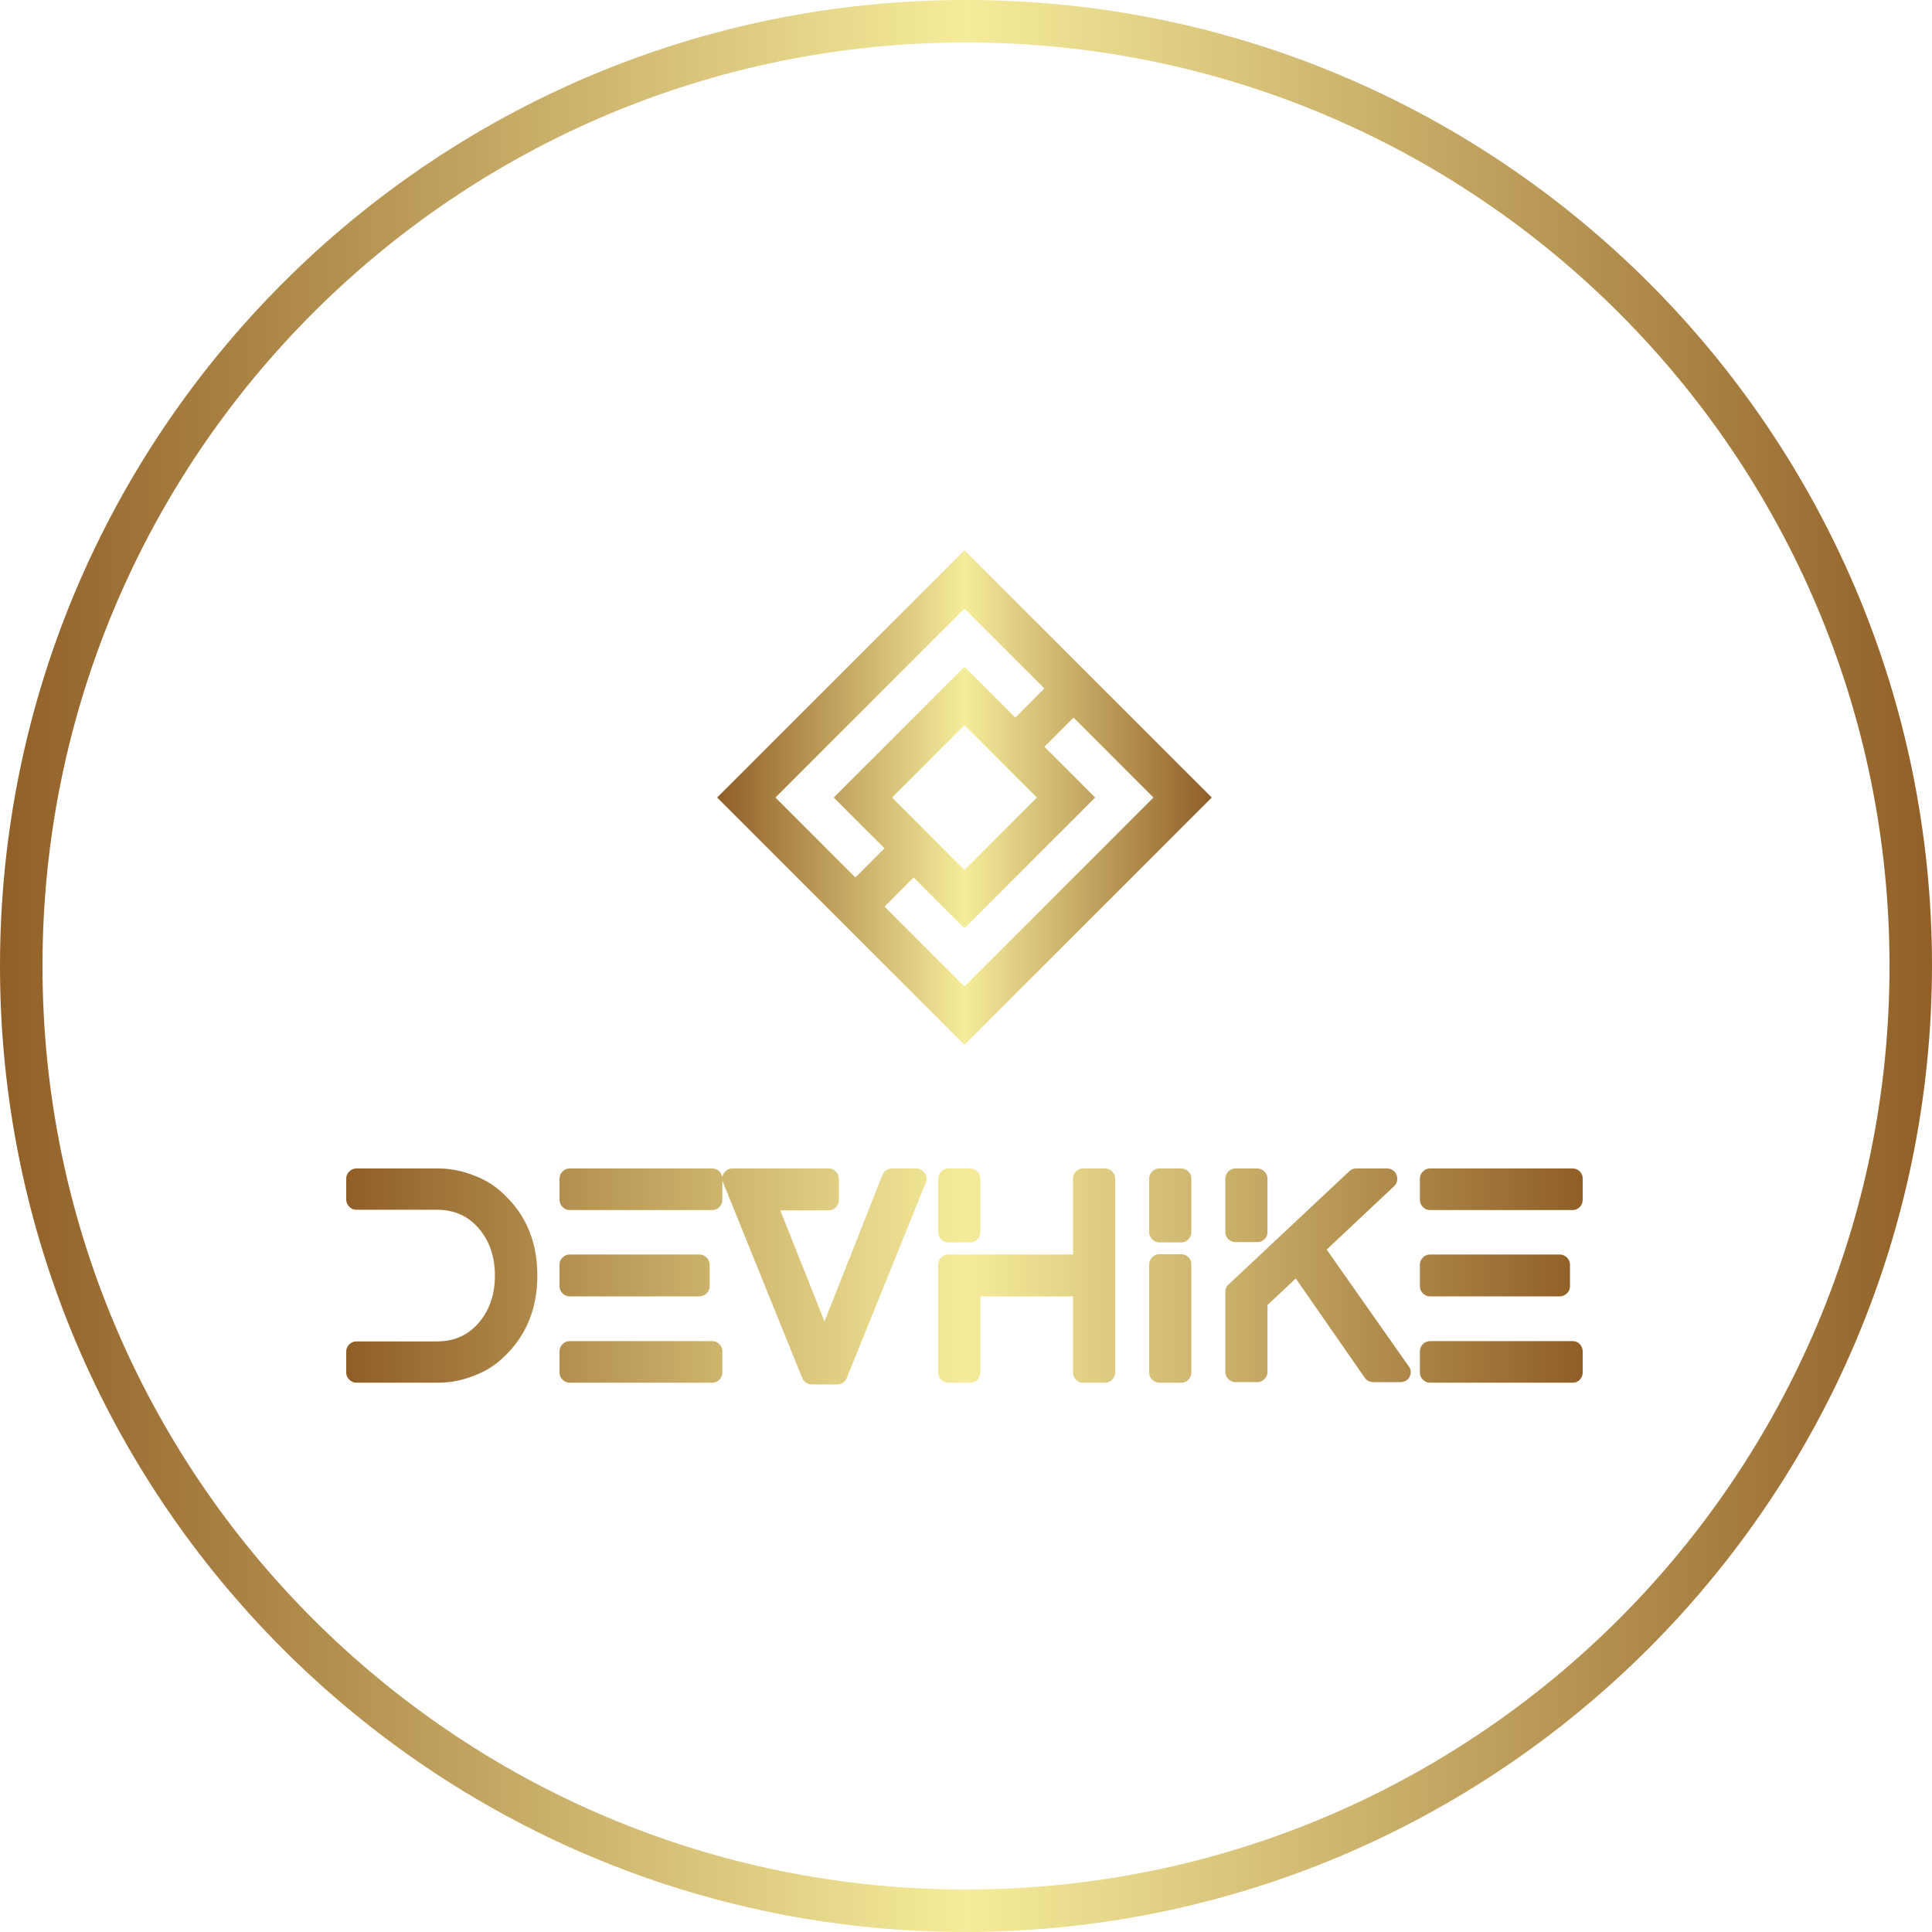
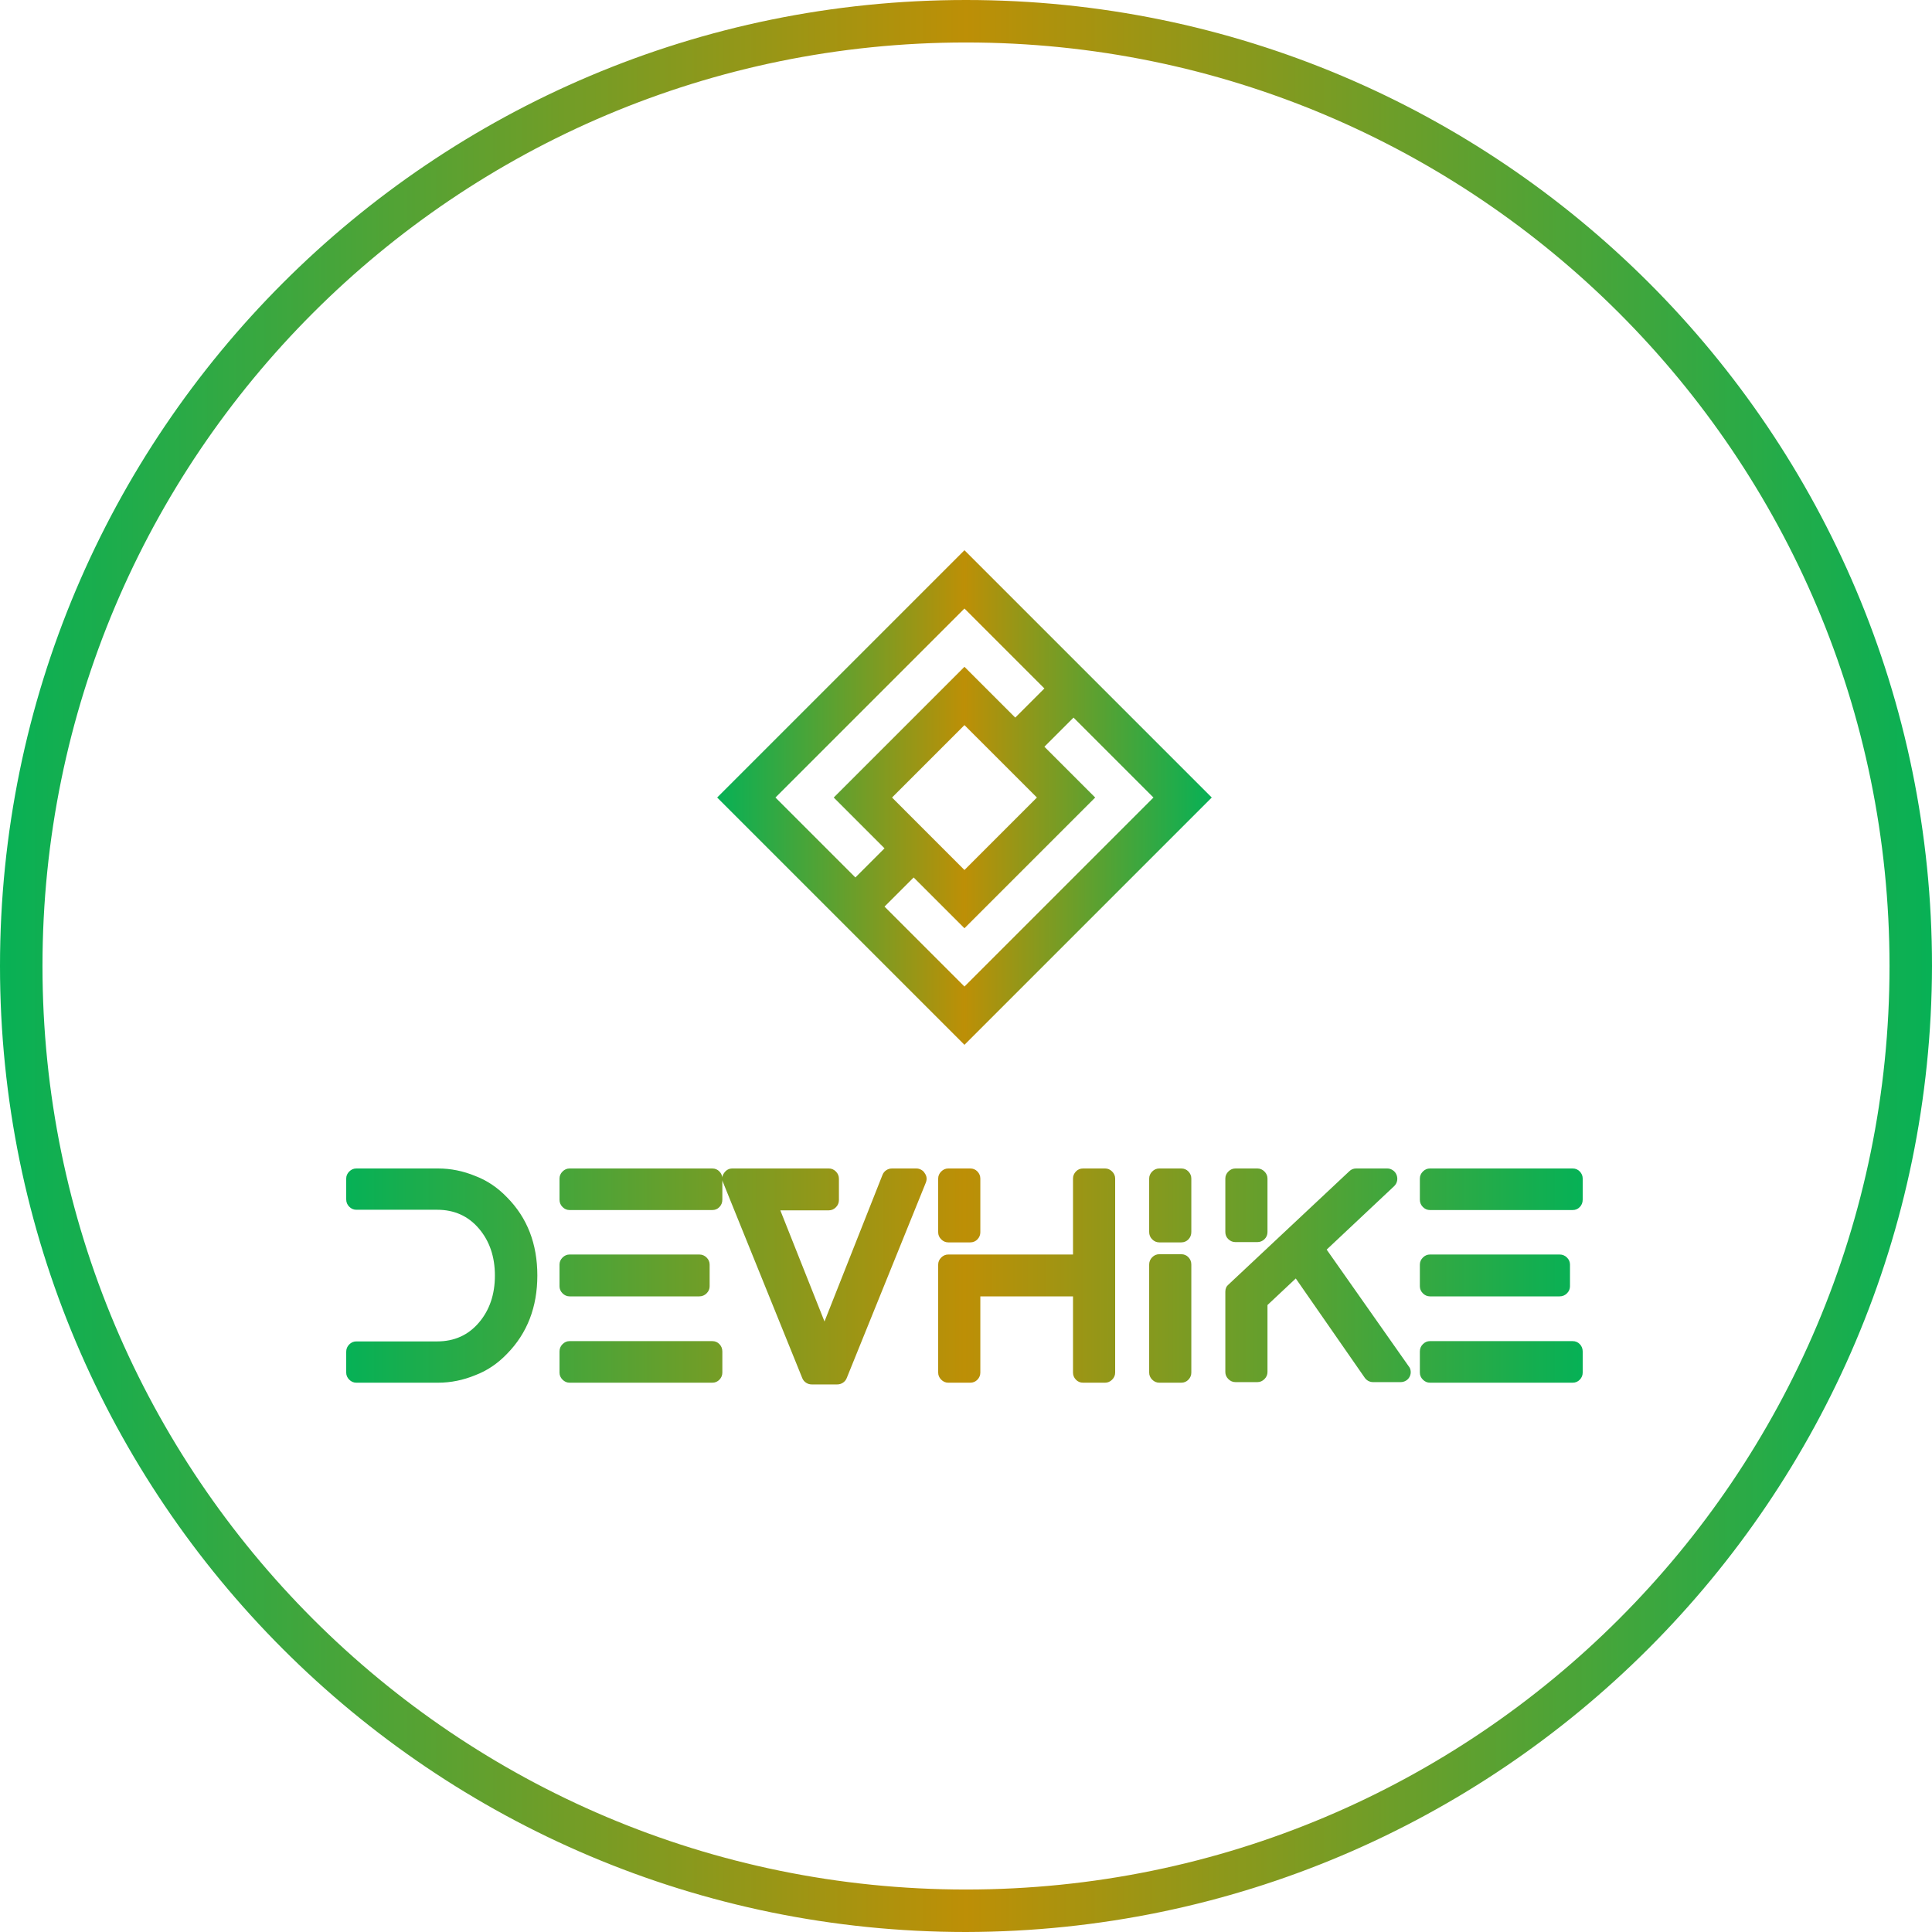
<svg xmlns="http://www.w3.org/2000/svg" width="304.916" height="304.916" viewBox="0 0 312.5 312.5" className="looka-1j8o68f">
  <defs id="SvgjsDefs2795">
    <linearGradient id="SvgjsLinearGradient2802">
-       <stop id="SvgjsStop2803" stop-color="#905e26" offset="0" />
-       <stop id="SvgjsStop2804" stop-color="#f5ec9b" offset="0.5" />
-       <stop id="SvgjsStop2805" stop-color="#905e26" offset="1" />
+       <stop id="SvgjsStop2803" stop-color="#06b156" offset="0" />
+       <stop id="SvgjsStop2804" stop-color="#bd8f06" offset="0.5" />
+       <stop id="SvgjsStop2805" stop-color="#06b156" offset="1" />
    </linearGradient>
    <linearGradient id="SvgjsLinearGradient2806">
-       <stop id="SvgjsStop2807" stop-color="#905e26" offset="0" />
-       <stop id="SvgjsStop2808" stop-color="#f5ec9b" offset="0.5" />
-       <stop id="SvgjsStop2809" stop-color="#905e26" offset="1" />
+       <stop id="SvgjsStop2807" stop-color="#06b156" offset="0" />
+       <stop id="SvgjsStop2808" stop-color="#bd8f06" offset="0.5" />
+       <stop id="SvgjsStop2809" stop-color="#06b156" offset="1" />
    </linearGradient>
    <linearGradient id="SvgjsLinearGradient2810">
-       <stop id="SvgjsStop2811" stop-color="#905e26" offset="0" />
-       <stop id="SvgjsStop2812" stop-color="#f5ec9b" offset="0.5" />
-       <stop id="SvgjsStop2813" stop-color="#905e26" offset="1" />
+       <stop id="SvgjsStop2811" stop-color="#06b156" offset="0" />
+       <stop id="SvgjsStop2812" stop-color="#bd8f06" offset="0.5" />
+       <stop id="SvgjsStop2813" stop-color="#06b156" offset="1" />
    </linearGradient>
  </defs>
  <g id="SvgjsG2796" transform="matrix(2.987572,0,0,2.987572,0.00001862645,0.00001862645)" fill="url(#SvgjsLinearGradient2802)">
    <path d="M52.3 104.6a52.3 52.3 0 1 1 52.3-52.3 52.4 52.4 0 0 1-52.3 52.3zm0-102.3a50 50 0 1 0 50 50 50 50 0 0 0-50-50z">
        </path>
  </g>
  <g id="SvgjsG2797" transform="matrix(1,0,0,1,106,79)" fill="url(#SvgjsLinearGradient2806)">
    <path d="M50,10L10,50l40,40l40-40L50,10z M19.427,50L50,19.427l12.93,12.93l-4.714,4.714L50,28.857L28.857,50l8.213,8.216  l-4.714,4.714L19.427,50z M61.719,50L50,61.722L38.284,50L50,38.284L61.719,50z M37.07,67.644l4.714-4.714L50,71.143L71.146,50  l-8.216-8.216l4.714-4.714L80.573,50L50,80.573L37.07,67.644z">
        </path>
  </g>
  <g id="SvgjsG2798" transform="matrix(1.167461,0,0,1.167461,52.21743,177.3254)" fill="url(#SvgjsLinearGradient2810)">
    <path d="M21.12 11.04 q2.44 0.92 4.4 2.96 q4.2 4.24 4.2 10.82 t-4.2 10.86 q-1.96 2.04 -4.4 2.96 q-2.52 1.04 -5.16 1.04 l-11.32 0 q-0.56 0 -0.98 -0.42 t-0.42 -0.98 l0 -2.88 q0 -0.6 0.42 -1.02 t0.98 -0.42 l11.2 0 q3.56 0 5.78 -2.6 t2.22 -6.52 t-2.22 -6.52 t-5.78 -2.6 l-11.2 0 q-0.56 0 -0.98 -0.42 t-0.42 -1.02 l0 -2.88 q0 -0.56 0.42 -0.98 t0.98 -0.42 l11.32 0 q2.64 0 5.16 1.04 z M53.952 33.92 q0.6 0 1 0.42 t0.4 1.02 l0 2.92 q0 0.56 -0.4 0.98 t-1 0.42 l-19.76 0 q-0.56 0 -0.98 -0.42 t-0.42 -0.98 l0 -2.92 q0 -0.6 0.42 -1.02 t0.98 -0.42 l19.76 0 z M34.192 27.72 q-0.56 0 -0.98 -0.42 t-0.42 -0.98 l0 -3 q0 -0.56 0.42 -0.98 t0.98 -0.42 l17.96 0 q0.6 0 1.02 0.42 t0.42 0.98 l0 3 q0 0.56 -0.42 0.98 t-1.02 0.42 l-17.96 0 z M53.952 10 q0.6 0 1 0.42 t0.4 0.98 l0 2.92 q0 0.6 -0.4 1.02 t-1 0.42 l-19.76 0 q-0.56 0 -0.98 -0.42 t-0.42 -1.02 l0 -2.92 q0 -0.56 0.42 -0.98 t0.98 -0.42 l19.76 0 z M83.384 10.64 q0.44 0.6 0.16 1.32 l-10.96 27.08 q-0.16 0.4 -0.52 0.64 t-0.8 0.24 l-3.52 0 q-0.44 0 -0.8 -0.24 t-0.52 -0.64 l-10.96 -27.08 q-0.32 -0.68 0.12 -1.32 t1.16 -0.64 l13.36 0 q0.56 0 0.98 0.42 t0.42 1.02 l0 2.92 q0 0.6 -0.42 1.02 t-0.98 0.42 l-6.72 0 l6.12 15.4 l8.04 -20.32 q0.16 -0.4 0.52 -0.64 t0.8 -0.24 l3.36 0 q0.36 0 0.68 0.18 t0.48 0.46 z M86.656 20.24 q-0.56 0 -0.98 -0.42 t-0.42 -0.98 l0 -7.44 q0 -0.56 0.42 -0.98 t0.98 -0.42 l3.04 0 q0.6 0 1 0.42 t0.4 0.98 l0 7.44 q0 0.56 -0.4 0.98 t-1 0.42 l-3.04 0 z M108.376 10 q0.56 0 0.98 0.42 t0.42 0.98 l0 26.88 q0 0.56 -0.42 0.98 t-0.98 0.42 l-3.04 0 q-0.6 0 -1 -0.42 t-0.4 -0.98 l0 -10.56 l-12.84 0 l0 10.56 q0 0.56 -0.4 0.98 t-1 0.42 l-3.04 0 q-0.56 0 -0.98 -0.42 t-0.42 -0.98 l0 -14.96 q0 -0.56 0.42 -0.98 t0.98 -0.42 l17.28 0 l0 -10.52 q0 -0.56 0.4 -0.98 t1 -0.42 l3.04 0 z M118.928 21.88 q0.6 0 1 0.42 t0.4 1.02 l0 14.96 q0 0.56 -0.4 0.98 t-1 0.42 l-3.04 0 q-0.56 0 -0.98 -0.42 t-0.42 -0.98 l0 -14.96 q0 -0.6 0.42 -1.02 t0.98 -0.42 l3.04 0 z M118.928 10 q0.6 0 1 0.42 t0.4 0.98 l0 7.4 q0 0.6 -0.4 1.02 t-1 0.42 l-3.04 0 q-0.56 0 -0.98 -0.42 t-0.42 -1.02 l0 -7.4 q0 -0.56 0.42 -0.98 t0.98 -0.42 l3.04 0 z M150.44 37.4 q0.24 0.28 0.28 0.68 t-0.14 0.76 t-0.52 0.56 t-0.74 0.2 l-3.8 0 q-0.36 0 -0.66 -0.16 t-0.5 -0.44 l-9.56 -13.76 l-3.92 3.68 l0 9.28 q0 0.56 -0.42 0.98 t-0.98 0.42 l-3.04 0 q-0.56 0 -0.98 -0.42 t-0.42 -0.98 l0 -11.12 q0 -0.64 0.44 -1 l16.72 -15.68 q0.4 -0.4 0.96 -0.4 l4.32 0 q0.4 0 0.76 0.24 t0.52 0.64 t0.08 0.82 t-0.4 0.74 l-9.36 8.8 z M126.44 20.2 q-0.56 0 -0.98 -0.4 t-0.42 -1 l0 -7.4 q0 -0.56 0.42 -0.98 t0.98 -0.42 l3.04 0 q0.56 0 0.98 0.42 t0.42 0.98 l0 7.4 q0 0.6 -0.42 1 t-0.98 0.4 l-3.04 0 z M173.152 33.92 q0.6 0 1 0.42 t0.4 1.02 l0 2.92 q0 0.56 -0.4 0.98 t-1 0.42 l-19.76 0 q-0.56 0 -0.98 -0.42 t-0.42 -0.98 l0 -2.92 q0 -0.6 0.42 -1.02 t0.98 -0.42 l19.76 0 z M153.392 27.72 q-0.56 0 -0.98 -0.42 t-0.42 -0.98 l0 -3 q0 -0.56 0.42 -0.98 t0.98 -0.42 l17.96 0 q0.6 0 1.02 0.42 t0.42 0.98 l0 3 q0 0.56 -0.42 0.98 t-1.02 0.42 l-17.96 0 z M173.152 10 q0.6 0 1 0.42 t0.4 0.98 l0 2.92 q0 0.6 -0.4 1.02 t-1 0.42 l-19.76 0 q-0.56 0 -0.98 -0.42 t-0.42 -1.02 l0 -2.92 q0 -0.56 0.42 -0.98 t0.98 -0.42 l19.76 0 z">
        </path>
  </g>
</svg>
